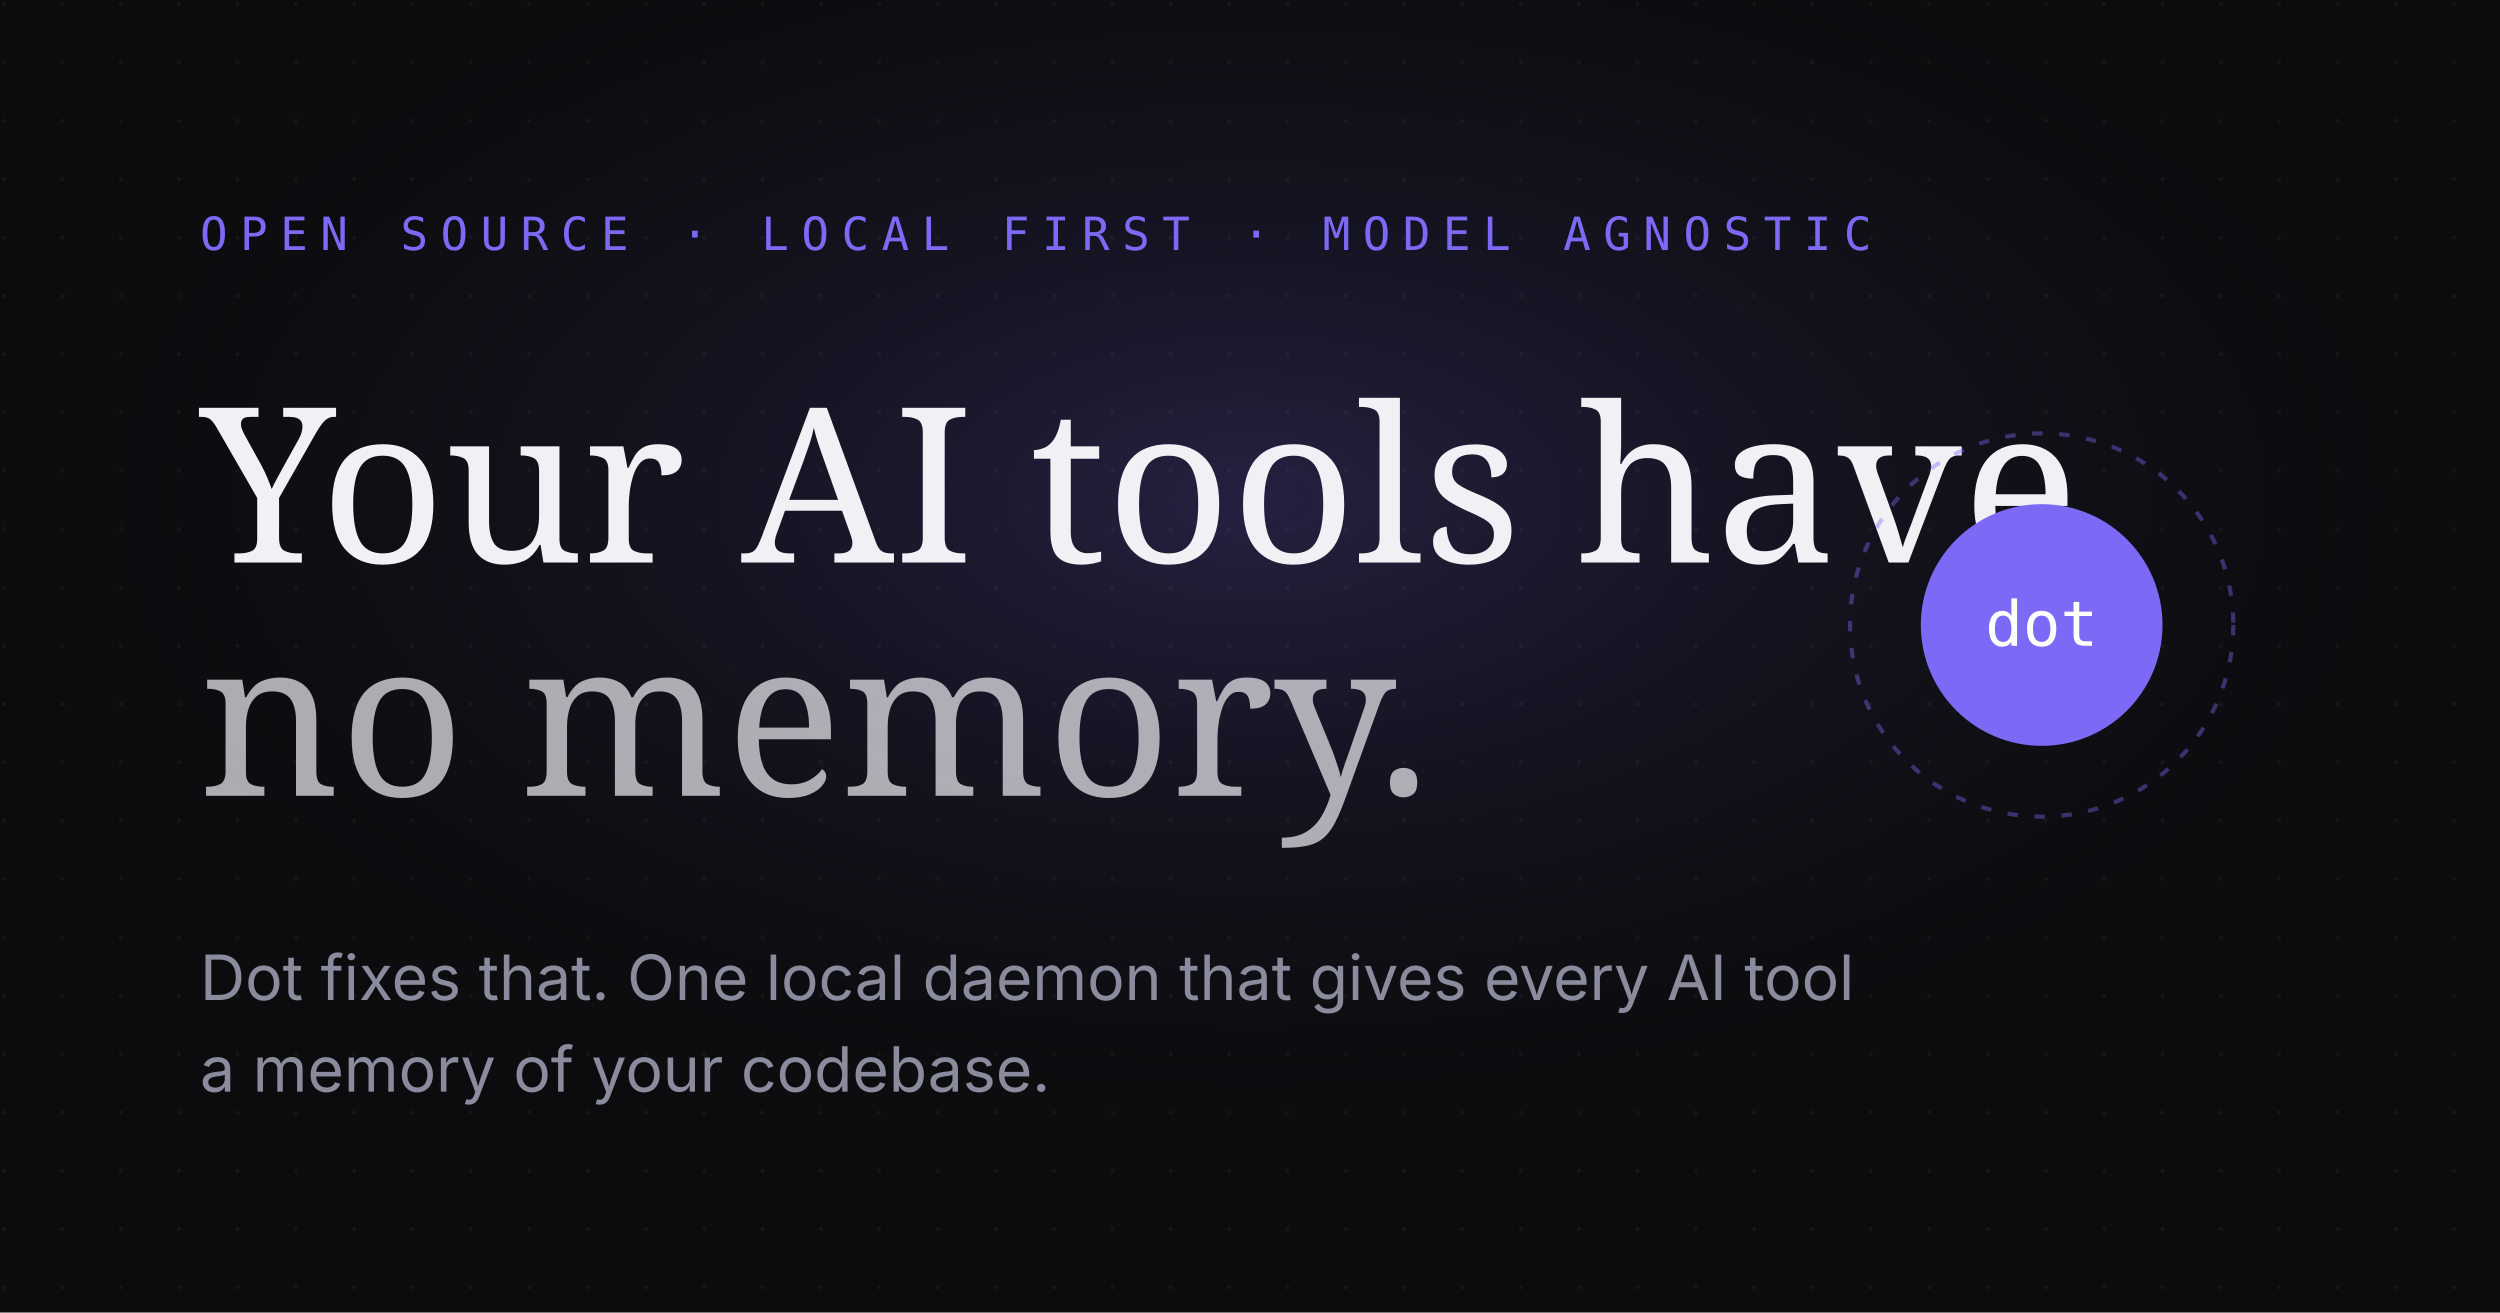
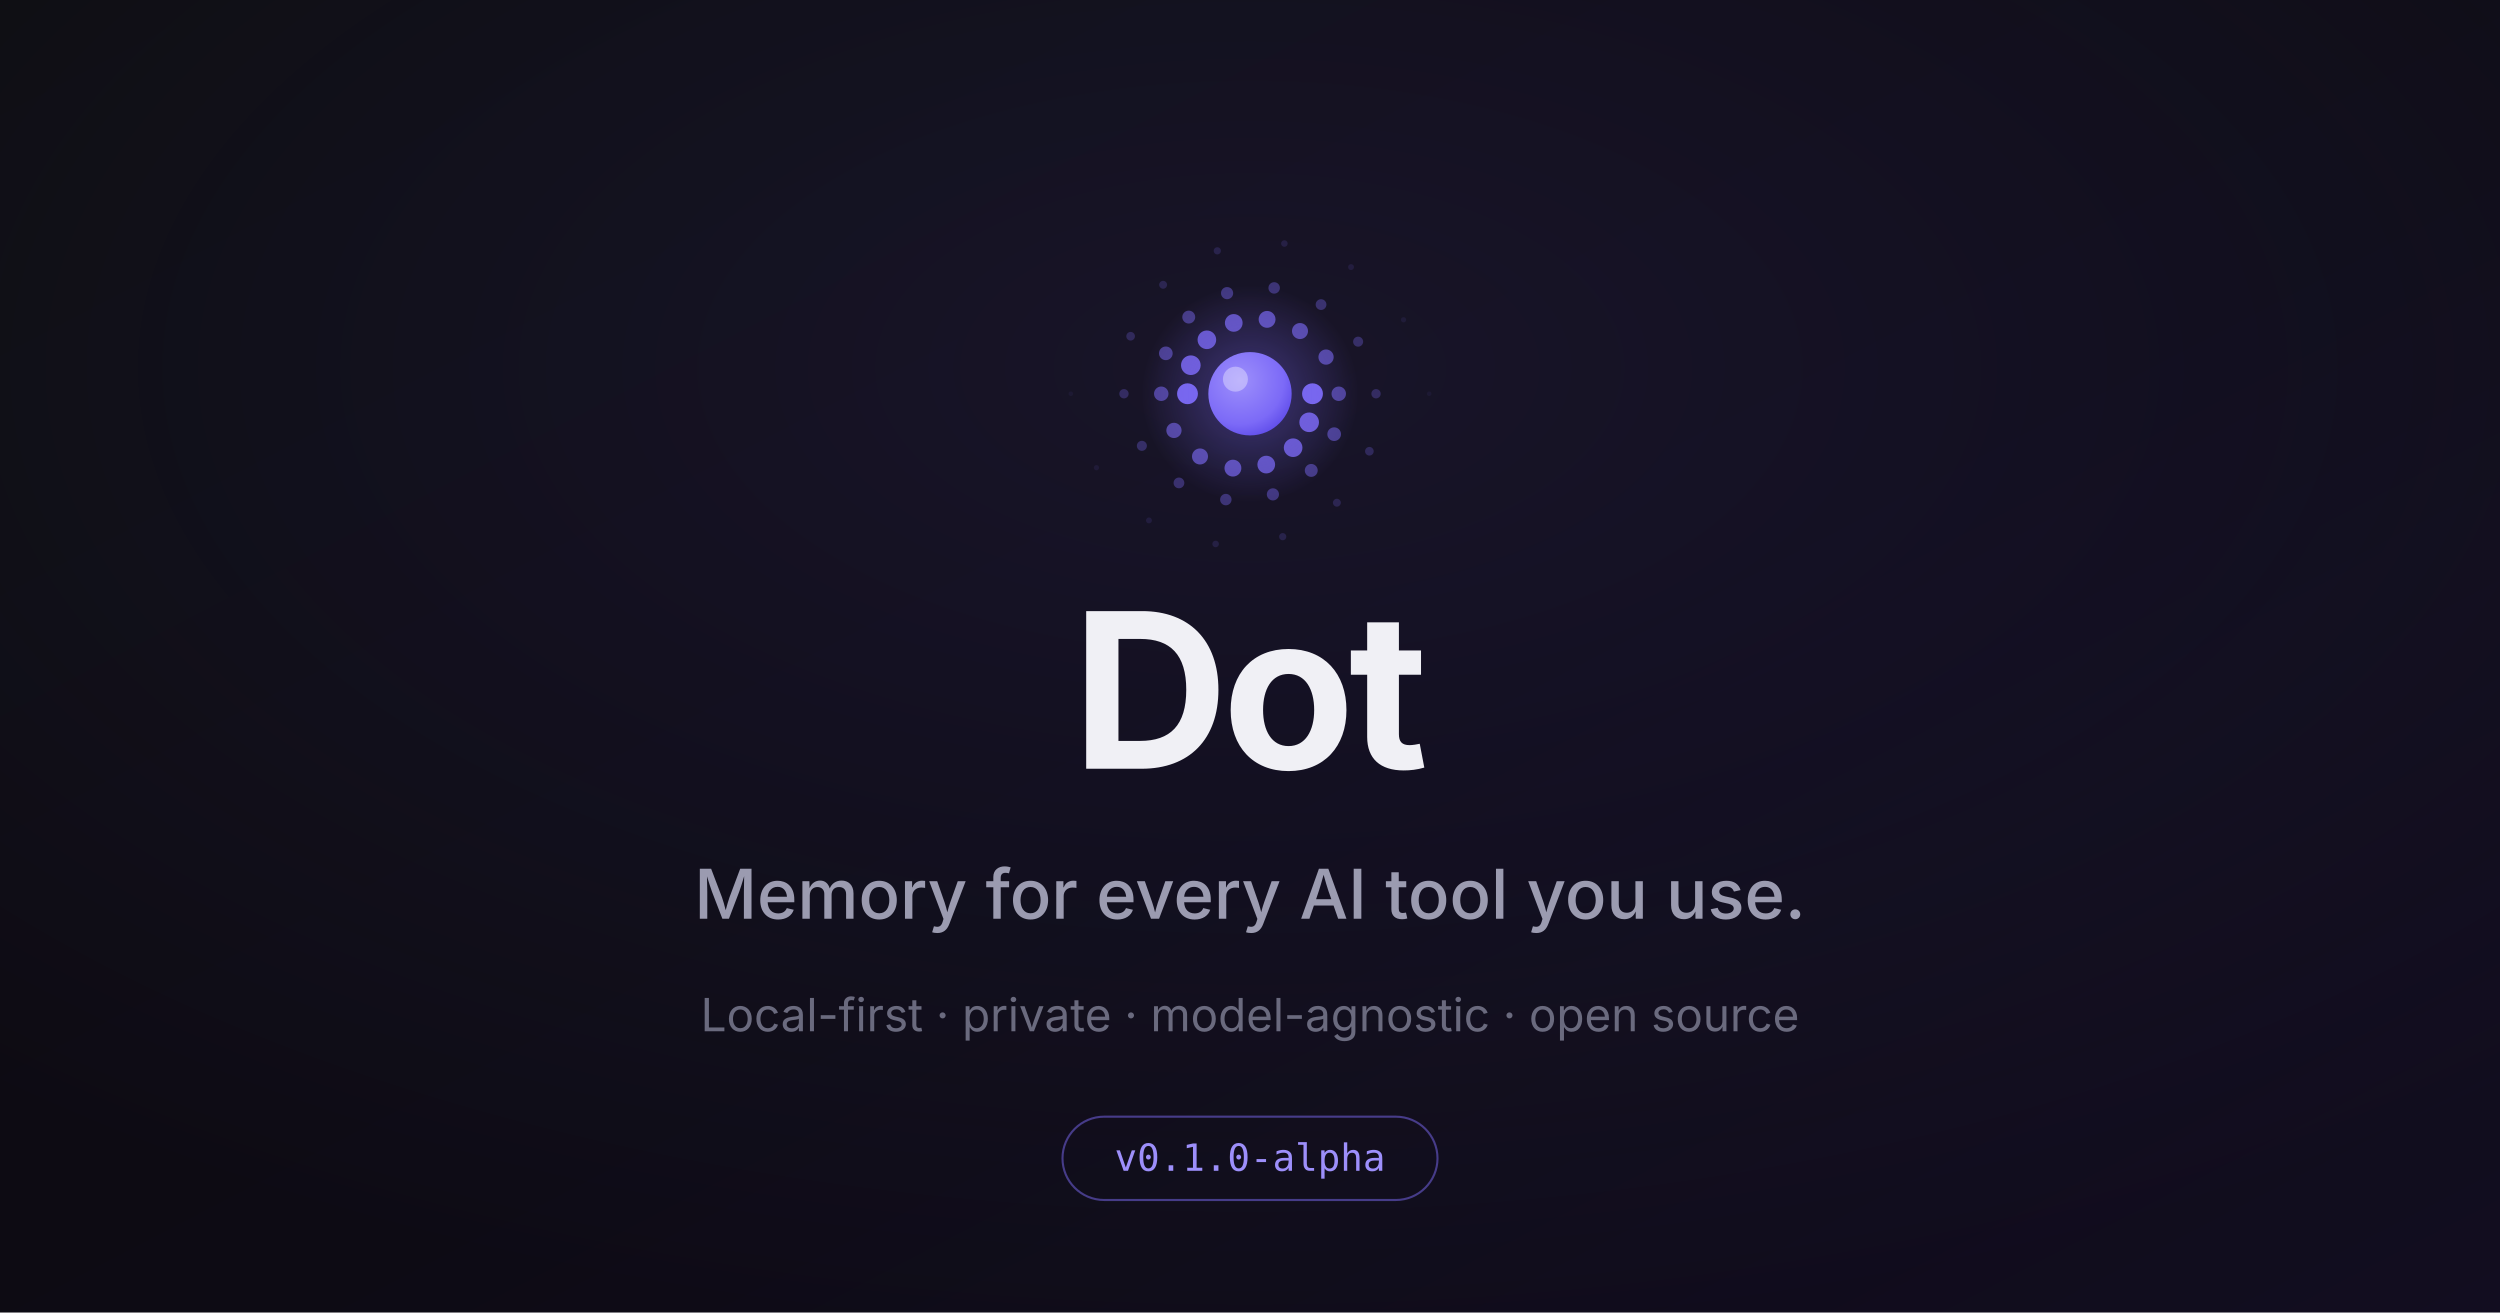
<svg xmlns="http://www.w3.org/2000/svg" viewBox="0 0 1200 630" width="1200" height="630">
  <defs>
-     <radialGradient id="glow" cx="50%" cy="38%" r="55%">
-       <stop offset="0%" stop-color="#7c6af7" stop-opacity="0.22" />
-       <stop offset="100%" stop-color="#0c0c0e" stop-opacity="0" />
+     <linearGradient id="bg" x1="0" y1="0" x2="1" y2="1">
+       <stop offset="0%" stop-color="#0c0c0e" />
+       <stop offset="55%" stop-color="#0d0b14" />
+       <stop offset="100%" stop-color="#120d20" />
+     </linearGradient>
+     <radialGradient id="halo" cx="50%" cy="50%" r="50%">
+       <stop offset="0%" stop-color="#7c6af7" stop-opacity="0.40" />
+       <stop offset="100%" stop-color="#7c6af7" stop-opacity="0" />
    </radialGradient>
-     <pattern id="dots" width="28" height="28" patternUnits="userSpaceOnUse">
-       <circle cx="2" cy="2" r="1" fill="#ffffff" fill-opacity="0.04" />
-     </pattern>
+     <radialGradient id="core" cx="38%" cy="34%" r="75%">
+       <stop offset="0%" stop-color="#9d8ffb" />
+       <stop offset="70%" stop-color="#7c6af7" />
+       <stop offset="100%" stop-color="#5b48e8" />
+     </radialGradient>
+     <radialGradient id="vignette" cx="50%" cy="28%" r="75%">
+       <stop offset="0%" stop-color="#7c6af7" stop-opacity="0.10" />
+       <stop offset="100%" stop-color="#7c6af7" stop-opacity="0" />
+     </radialGradient>
  </defs>
-   <rect width="1200" height="630" fill="#0c0c0e" />
-   <rect width="1200" height="630" fill="url(#dots)" />
-   <rect width="1200" height="630" fill="url(#glow)" />
-   <g transform="translate(96,120)">
-     <text font-family="JetBrains Mono, monospace" font-size="22" letter-spacing="6" fill="#7c6af7">OPEN SOURCE · LOCAL FIRST · MODEL AGNOSTIC</text>
-     <text y="150" font-family="Instrument Serif, Georgia, serif" font-size="104" fill="#f0f0f5">Your AI tools have</text>
-     <text y="262" font-family="Instrument Serif, Georgia, serif" font-size="104" fill="#f0f0f5" fill-opacity="0.7">no memory.</text>
-     <text y="360" font-family="Inter, sans-serif" font-size="30" fill="#8b8b9e">Dot fixes that. One local daemon that gives every AI tool</text>
-     <text y="404" font-family="Inter, sans-serif" font-size="30" fill="#8b8b9e">a memory of your codebase.</text>
-   </g>
-   <g transform="translate(980,300)">
-     <circle r="58" fill="#7c6af7" />
-     <circle r="92" fill="none" stroke="#7c6af7" stroke-opacity="0.4" stroke-width="2" stroke-dasharray="5 8" />
-     <text font-family="JetBrains Mono, monospace" font-size="30" fill="#fff" text-anchor="middle" dy="10">dot</text>
+   <rect width="1200" height="630" fill="url(#bg)" />
+   <rect width="1200" height="630" fill="url(#vignette)" />
+   <circle cx="630.0" cy="189.0" r="5.00" fill="#7c6af7" opacity="0.95" />
+   <circle cx="628.4" cy="202.7" r="4.71" fill="#7c6af7" opacity="0.84" />
+   <circle cx="620.7" cy="214.9" r="4.47" fill="#7c6af7" opacity="0.78" />
+   <circle cx="607.8" cy="223.0" r="4.25" fill="#7c6af7" opacity="0.72" />
+   <circle cx="591.8" cy="224.7" r="4.05" fill="#7c6af7" opacity="0.67" />
+   <circle cx="576.0" cy="219.1" r="3.85" fill="#7c6af7" opacity="0.62" />
+   <circle cx="563.5" cy="206.6" r="3.66" fill="#7c6af7" opacity="0.58" />
+   <circle cx="557.4" cy="189.0" r="3.47" fill="#7c6af7" opacity="0.54" />
+   <circle cx="559.6" cy="169.6" r="3.28" fill="#7c6af7" opacity="0.50" />
+   <circle cx="570.6" cy="152.2" r="3.10" fill="#7c6af7" opacity="0.46" />
+   <circle cx="589.0" cy="140.7" r="2.92" fill="#7c6af7" opacity="0.42" />
+   <circle cx="611.6" cy="138.2" r="2.75" fill="#7c6af7" opacity="0.38" />
+   <circle cx="634.1" cy="146.2" r="2.58" fill="#7c6af7" opacity="0.35" />
+   <circle cx="651.9" cy="164.0" r="2.41" fill="#7c6af7" opacity="0.31" />
+   <circle cx="660.5" cy="189.0" r="2.24" fill="#7c6af7" opacity="0.28" />
+   <circle cx="657.3" cy="216.6" r="2.07" fill="#7c6af7" opacity="0.25" />
+   <circle cx="641.7" cy="241.3" r="1.90" fill="#7c6af7" opacity="0.21" />
+   <circle cx="615.7" cy="257.6" r="1.74" fill="#7c6af7" opacity="0.18" />
+   <circle cx="583.5" cy="261.1" r="1.58" fill="#7c6af7" opacity="0.15" />
+   <circle cx="551.5" cy="249.8" r="1.42" fill="#7c6af7" opacity="0.12" />
+   <circle cx="526.3" cy="224.5" r="1.26" fill="#7c6af7" opacity="0.09" />
+   <circle cx="514.0" cy="189.0" r="1.10" fill="#7c6af7" opacity="0.06" />
+   <circle cx="570.0" cy="189.0" r="5.00" fill="#7c6af7" opacity="0.95" />
+   <circle cx="571.6" cy="175.3" r="4.71" fill="#7c6af7" opacity="0.84" />
+   <circle cx="579.3" cy="163.1" r="4.47" fill="#7c6af7" opacity="0.78" />
+   <circle cx="592.2" cy="155.0" r="4.25" fill="#7c6af7" opacity="0.72" />
+   <circle cx="608.2" cy="153.3" r="4.05" fill="#7c6af7" opacity="0.67" />
+   <circle cx="624.0" cy="158.9" r="3.85" fill="#7c6af7" opacity="0.62" />
+   <circle cx="636.5" cy="171.4" r="3.66" fill="#7c6af7" opacity="0.58" />
+   <circle cx="642.6" cy="189.0" r="3.47" fill="#7c6af7" opacity="0.54" />
+   <circle cx="640.4" cy="208.4" r="3.28" fill="#7c6af7" opacity="0.50" />
+   <circle cx="629.4" cy="225.8" r="3.10" fill="#7c6af7" opacity="0.46" />
+   <circle cx="611.0" cy="237.3" r="2.92" fill="#7c6af7" opacity="0.42" />
+   <circle cx="588.4" cy="239.8" r="2.75" fill="#7c6af7" opacity="0.38" />
+   <circle cx="565.9" cy="231.8" r="2.58" fill="#7c6af7" opacity="0.35" />
+   <circle cx="548.1" cy="214.0" r="2.41" fill="#7c6af7" opacity="0.31" />
+   <circle cx="539.5" cy="189.0" r="2.24" fill="#7c6af7" opacity="0.28" />
+   <circle cx="542.7" cy="161.4" r="2.07" fill="#7c6af7" opacity="0.25" />
+   <circle cx="558.3" cy="136.7" r="1.90" fill="#7c6af7" opacity="0.21" />
+   <circle cx="584.3" cy="120.4" r="1.74" fill="#7c6af7" opacity="0.18" />
+   <circle cx="616.5" cy="116.9" r="1.58" fill="#7c6af7" opacity="0.15" />
+   <circle cx="648.5" cy="128.2" r="1.42" fill="#7c6af7" opacity="0.12" />
+   <circle cx="673.7" cy="153.5" r="1.26" fill="#7c6af7" opacity="0.09" />
+   <circle cx="686.0" cy="189.0" r="1.10" fill="#7c6af7" opacity="0.06" />
+   <circle cx="600.0" cy="189.0" r="52" fill="url(#halo)" />
+   <circle cx="600.0" cy="189.0" r="20" fill="url(#core)" />
+   <circle cx="593" cy="182" r="6" fill="#fff" opacity="0.35" />
+   <text x="600.0" y="369" text-anchor="middle" font-family="Inter, Arial, sans-serif" font-size="104" font-weight="700" letter-spacing="-3" fill="#f0f0f5">Dot</text>
+   <text x="600.0" y="441" text-anchor="middle" font-family="Inter, Arial, sans-serif" font-size="33" font-weight="500" fill="#9b9bb0">Memory for every AI tool you use.</text>
+   <text x="600.0" y="495" text-anchor="middle" font-family="Inter, Arial, sans-serif" font-size="22" font-weight="400" fill="#6a6a7e">Local-first  ·  private  ·  model-agnostic  ·  open source</text>
+   <g>
+     <rect x="510" y="536" width="180" height="40" rx="20" fill="none" stroke="#7c6af7" stroke-opacity="0.5" />
+     <text x="600.0" y="562" text-anchor="middle" font-family="JetBrains Mono, monospace" font-size="18" fill="#9d8ffb">v0.1.0-alpha</text>
  </g>
</svg>
